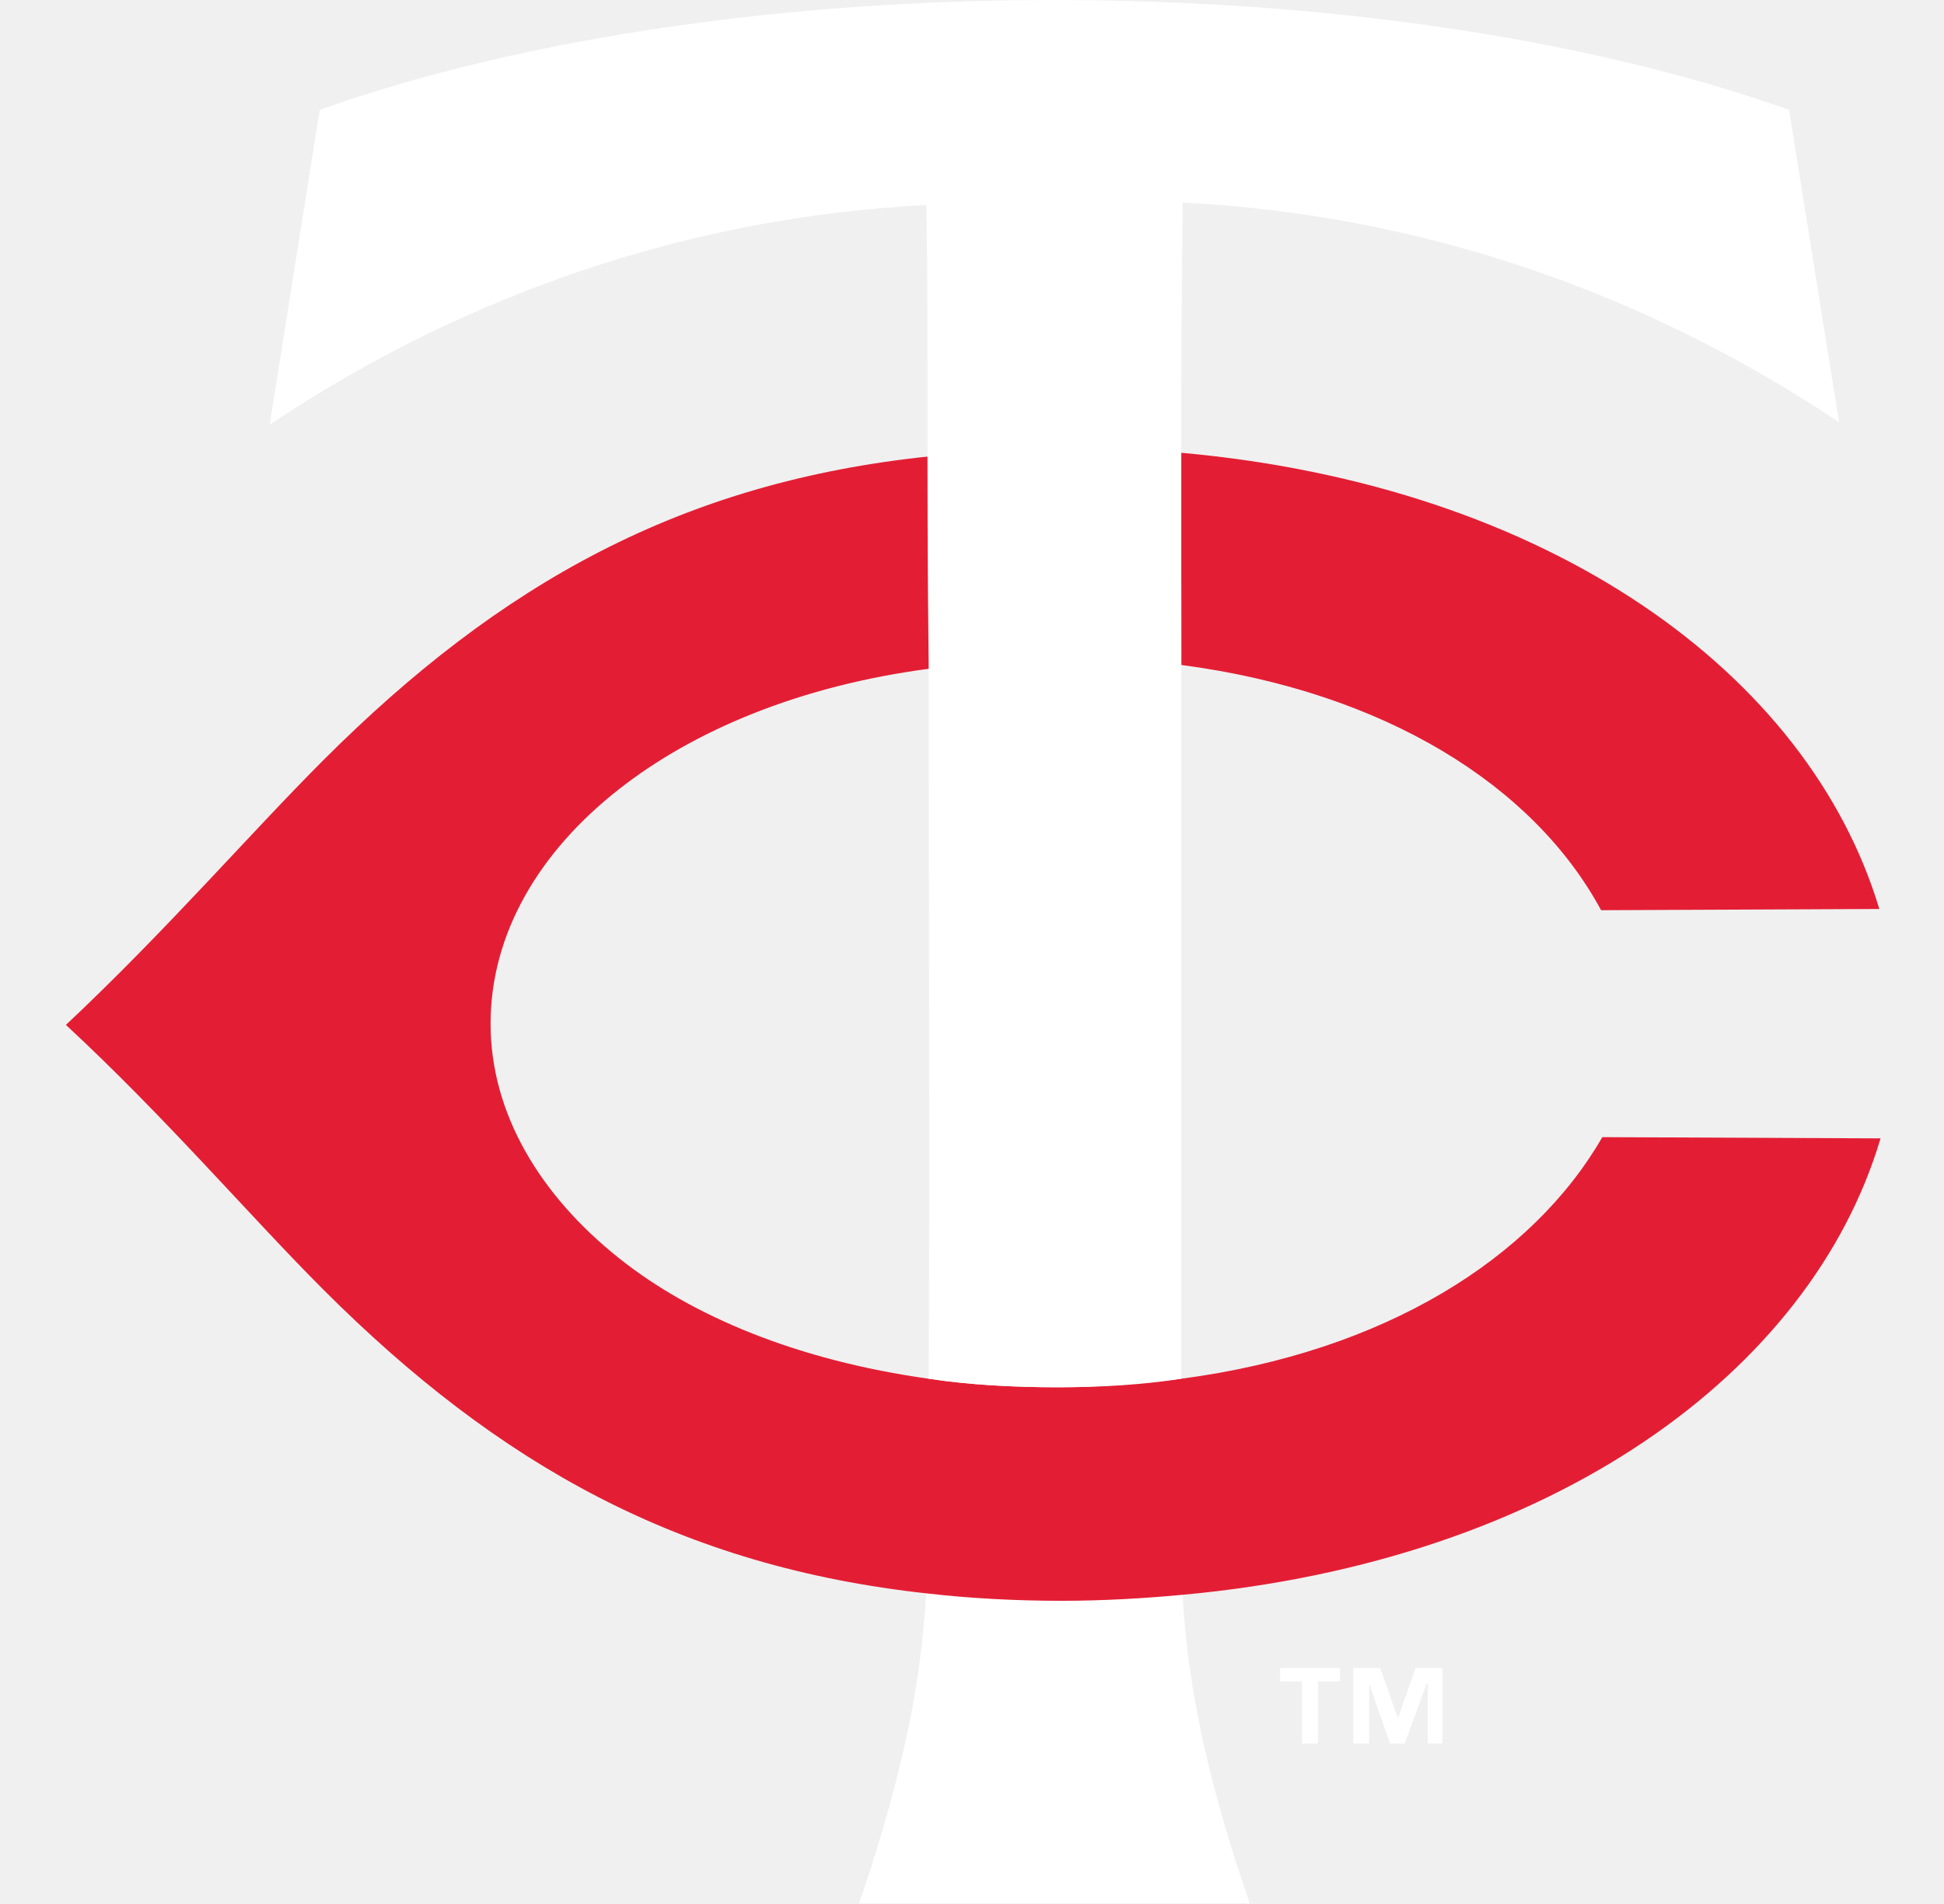
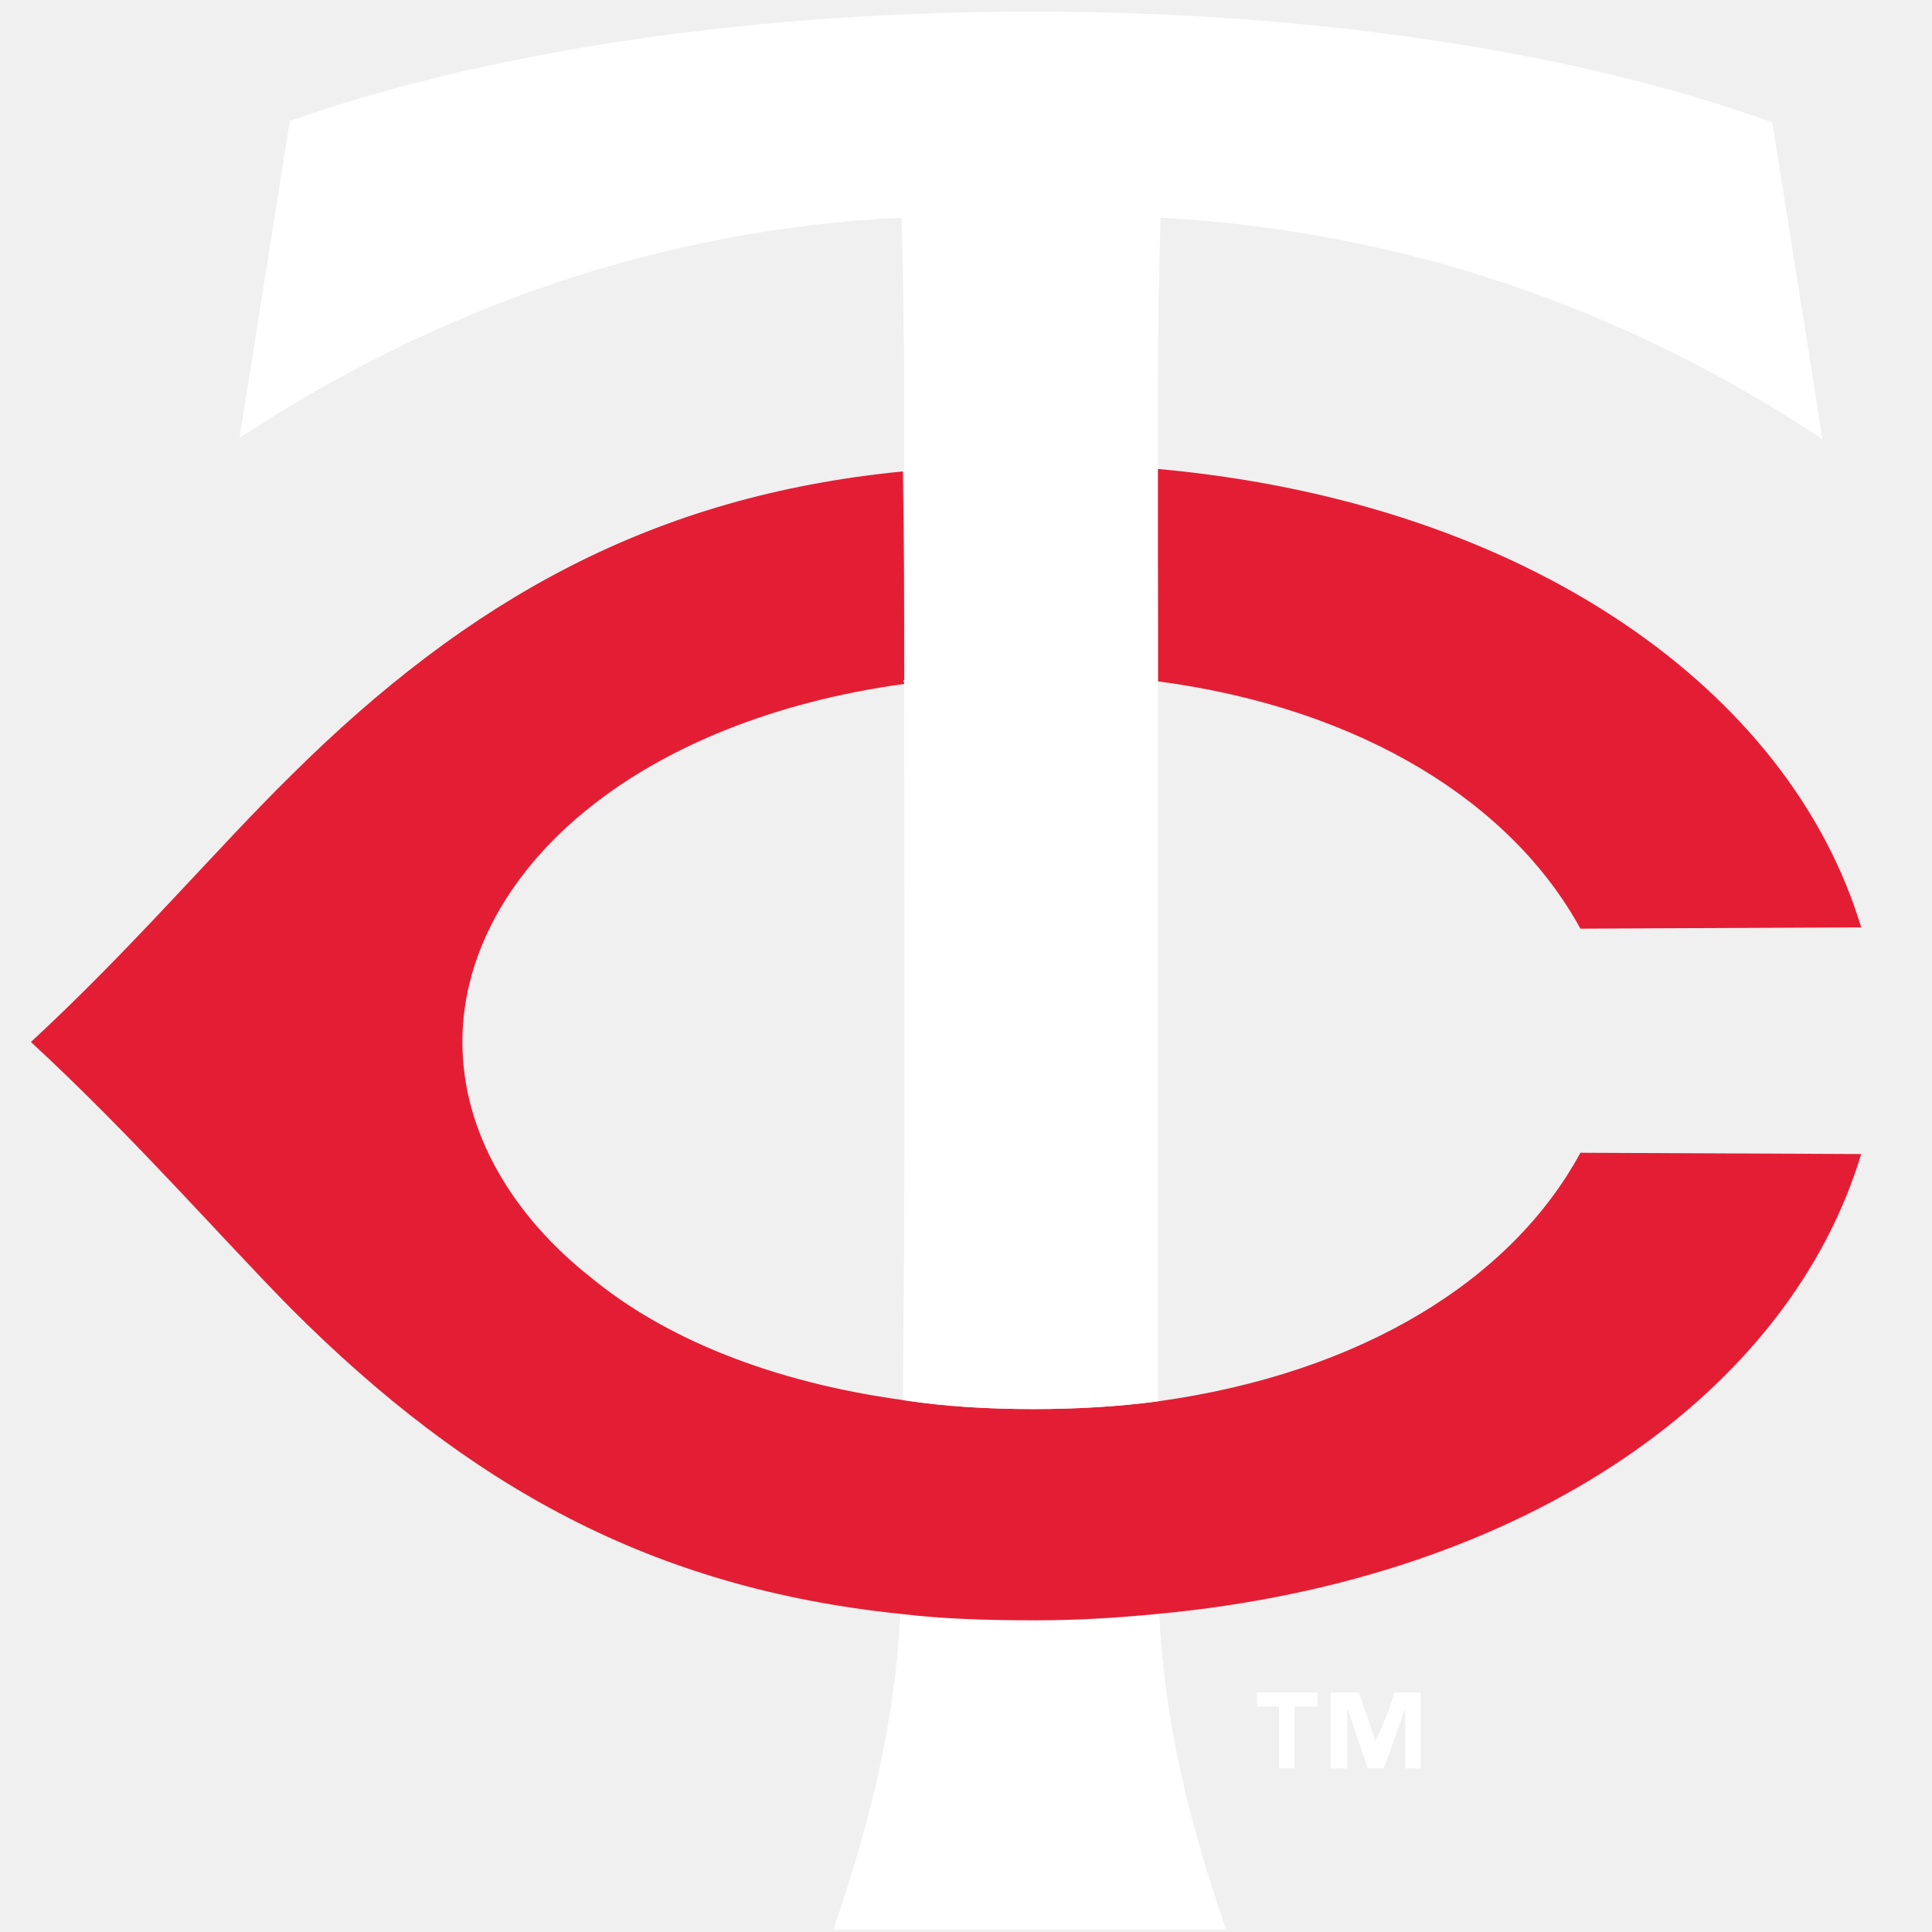
- <svg xmlns="http://www.w3.org/2000/svg" viewBox="0 0 159.3 156">
-   <path fill="#ffffff" d="M86.9 130.9c-3.8 0-7.5-.2-11-.6-.4 8.6-2.5 16.9-5.5 25.7h32c-3-8.8-5.1-17-5.5-25.6-3.3.3-6.6.5-10 .5" />
-   <path fill="#e31e34" d="M96.8 113c-3.2.4-6.6.7-10.1.7-3.7 0-7.3-.2-10.6-.7-10.7-1.5-19.4-5.1-25.4-9.9-6.4-5.1-10.5-11.8-10.5-19.2 0-7.4 4-14.1 10.5-19.2 6.1-4.8 14.8-8.5 25.5-9.9V37.4C55.9 39.5 41 47.8 26.5 62.3c-6 6-12.9 14-21.1 21.7 8.2 7.6 15.1 15.7 21.1 21.7 14.4 14.4 29.3 22.7 49.5 24.9 3.5.4 7.2.6 11 .6 3.4 0 6.8-.2 10-.5 30.2-2.8 51.4-18.2 57.1-37.4l-22.8-.1c-5.7 9.9-17.8 17.6-34.5 19.8" />
-   <path fill="#e31e34" d="M96.8 54.5c16.7 2.2 28.9 9.9 34.4 20.1l22.8-.1c-5.8-19.3-27-34.7-57.3-37.4.1 5.7.1 11.5.1 17.4" />
-   <path fill="#ffffff" d="m115.4 138.4-.8 2.3h-.1l-1.4-4h-2.2v6.2h1.3V138l1.7 4.9h1.2l.3-.8 1.5-4.1h.1v4.9h1.2v-6.2H116zm-10.5-.6h1.8v5.1h1.3v-5.1h1.8v-1.1h-4.9zM76.1 54.6c0 19.5.1 39.6 0 58.4 3.3.5 6.9.7 10.6.7 3.5 0 6.9-.2 10.1-.7V31.6c0-6.1.1-10.8.1-15 19.4 1 37.6 7.2 53.8 18L146.6 9C129.7 3 108 0 86.3 0 64.8 0 43.1 3 26.2 9l-4.1 25.8c16.2-10.8 34.5-17 53.8-18 .1 4.1.1 8.9.1 15 0 7.4 0 14.9.1 22.6v.2" />
+ <svg xmlns="http://www.w3.org/2000/svg" version="1.1" id="Layer_1" x="0px" y="0px" viewBox="0 0 150 150" style="enable-background:new 0 0 150 150;" xml:space="preserve">
+   <style type="text/css">
+ 	.st0{fill:#FFFFFF;}
+ 	.st1{fill:#E31E34;}
+ </style>
+   <g>
+     <path class="st0" d="M80.4,125.8c-3.6,0-7.1-0.2-10.5-0.5l0,0c-0.4,8.3-2.3,16.1-5.2,24.5h30.5c-2.9-8.3-4.8-16.2-5.2-24.5l0,0   C86.9,125.7,83.7,125.8,80.4,125.8L80.4,125.8z" />
+     <path class="st1" d="M89.9,108.8L89.9,108.8c-3,0.4-6.3,0.6-9.6,0.6c-3.6,0-7-0.2-10.2-0.7l0,0c-10.2-1.4-18.5-4.8-24.2-9.5   c-6.1-4.8-10-11.3-10-18.3s3.9-13.5,10-18.3c5.8-4.6,14.1-8.1,24.3-9.5l0,0c0-0.1,0-0.2,0-0.2c0-5.5,0-11-0.1-16.3   c-19.4,1.9-33.7,9.9-47.5,23.6c-5.8,5.7-12.3,13.4-20.2,20.7c7.9,7.3,14.5,14.9,20.2,20.7c13.8,13.8,28,21.7,47.3,23.7l0,0   c3.3,0.4,6.8,0.5,10.5,0.5c3.3,0,6.4-0.2,9.5-0.5l0,0c28.9-2.7,49.1-17.4,54.6-35.7l-21.8-0.1C117.4,99.3,105.8,106.6,89.9,108.8   L89.9,108.8z" />
+     <path class="st1" d="M89.9,52.9L89.9,52.9c15.9,2.1,27.5,9.5,32.8,19.2l21.8-0.1C139,53.7,118.7,39,89.8,36.4l0,0   C89.9,41.8,89.9,47.3,89.9,52.9L89.9,52.9z" />
+     <g>
+       <polygon class="st0" points="107.7,133.1 106.8,135.2 106.8,135.2 105.5,131.4 103.3,131.4 103.3,137.3 104.6,137.3 104.6,132.6     104.6,132.6 106.2,137.3 107.4,137.3 107.7,136.6 109.1,132.6 109.1,132.6 109.1,137.3 110.3,137.3 110.3,131.4 108.3,131.4   " />
+       <polygon class="st0" points="97.6,132.5 99.3,132.5 99.3,137.3 100.5,137.3 100.5,132.5 102.3,132.5 102.3,131.4 97.6,131.4   " />
+     </g>
+     <path class="st0" d="M70.2,53c0,18.6,0.1,37.8-0.1,55.7l0,0c3.2,0.5,6.6,0.7,10.2,0.7c3.3,0,6.6-0.2,9.6-0.6c0-18,0-37.2,0-55.8   l0,0c0-5.6,0-11.1,0-16.6l0,0c0-1.7,0-3.5,0-5.2c0-5.8,0.1-10.4,0.2-14.3c18.5,1,35.9,6.9,51.4,17.2l-3.9-24.6   c-16.1-5.8-36.8-8.6-57.5-8.6S38.6,3.7,22.5,9.4l-3.9,24.6C34.1,23.8,51.4,17.8,70,16.9c0.1,3.9,0.2,8.5,0.2,14.3   c0,7,0,14.2,0.1,21.6C70.1,52.8,70.1,52.9,70.2,53L70.2,53L70.2,53z" />
+   </g>
</svg>
